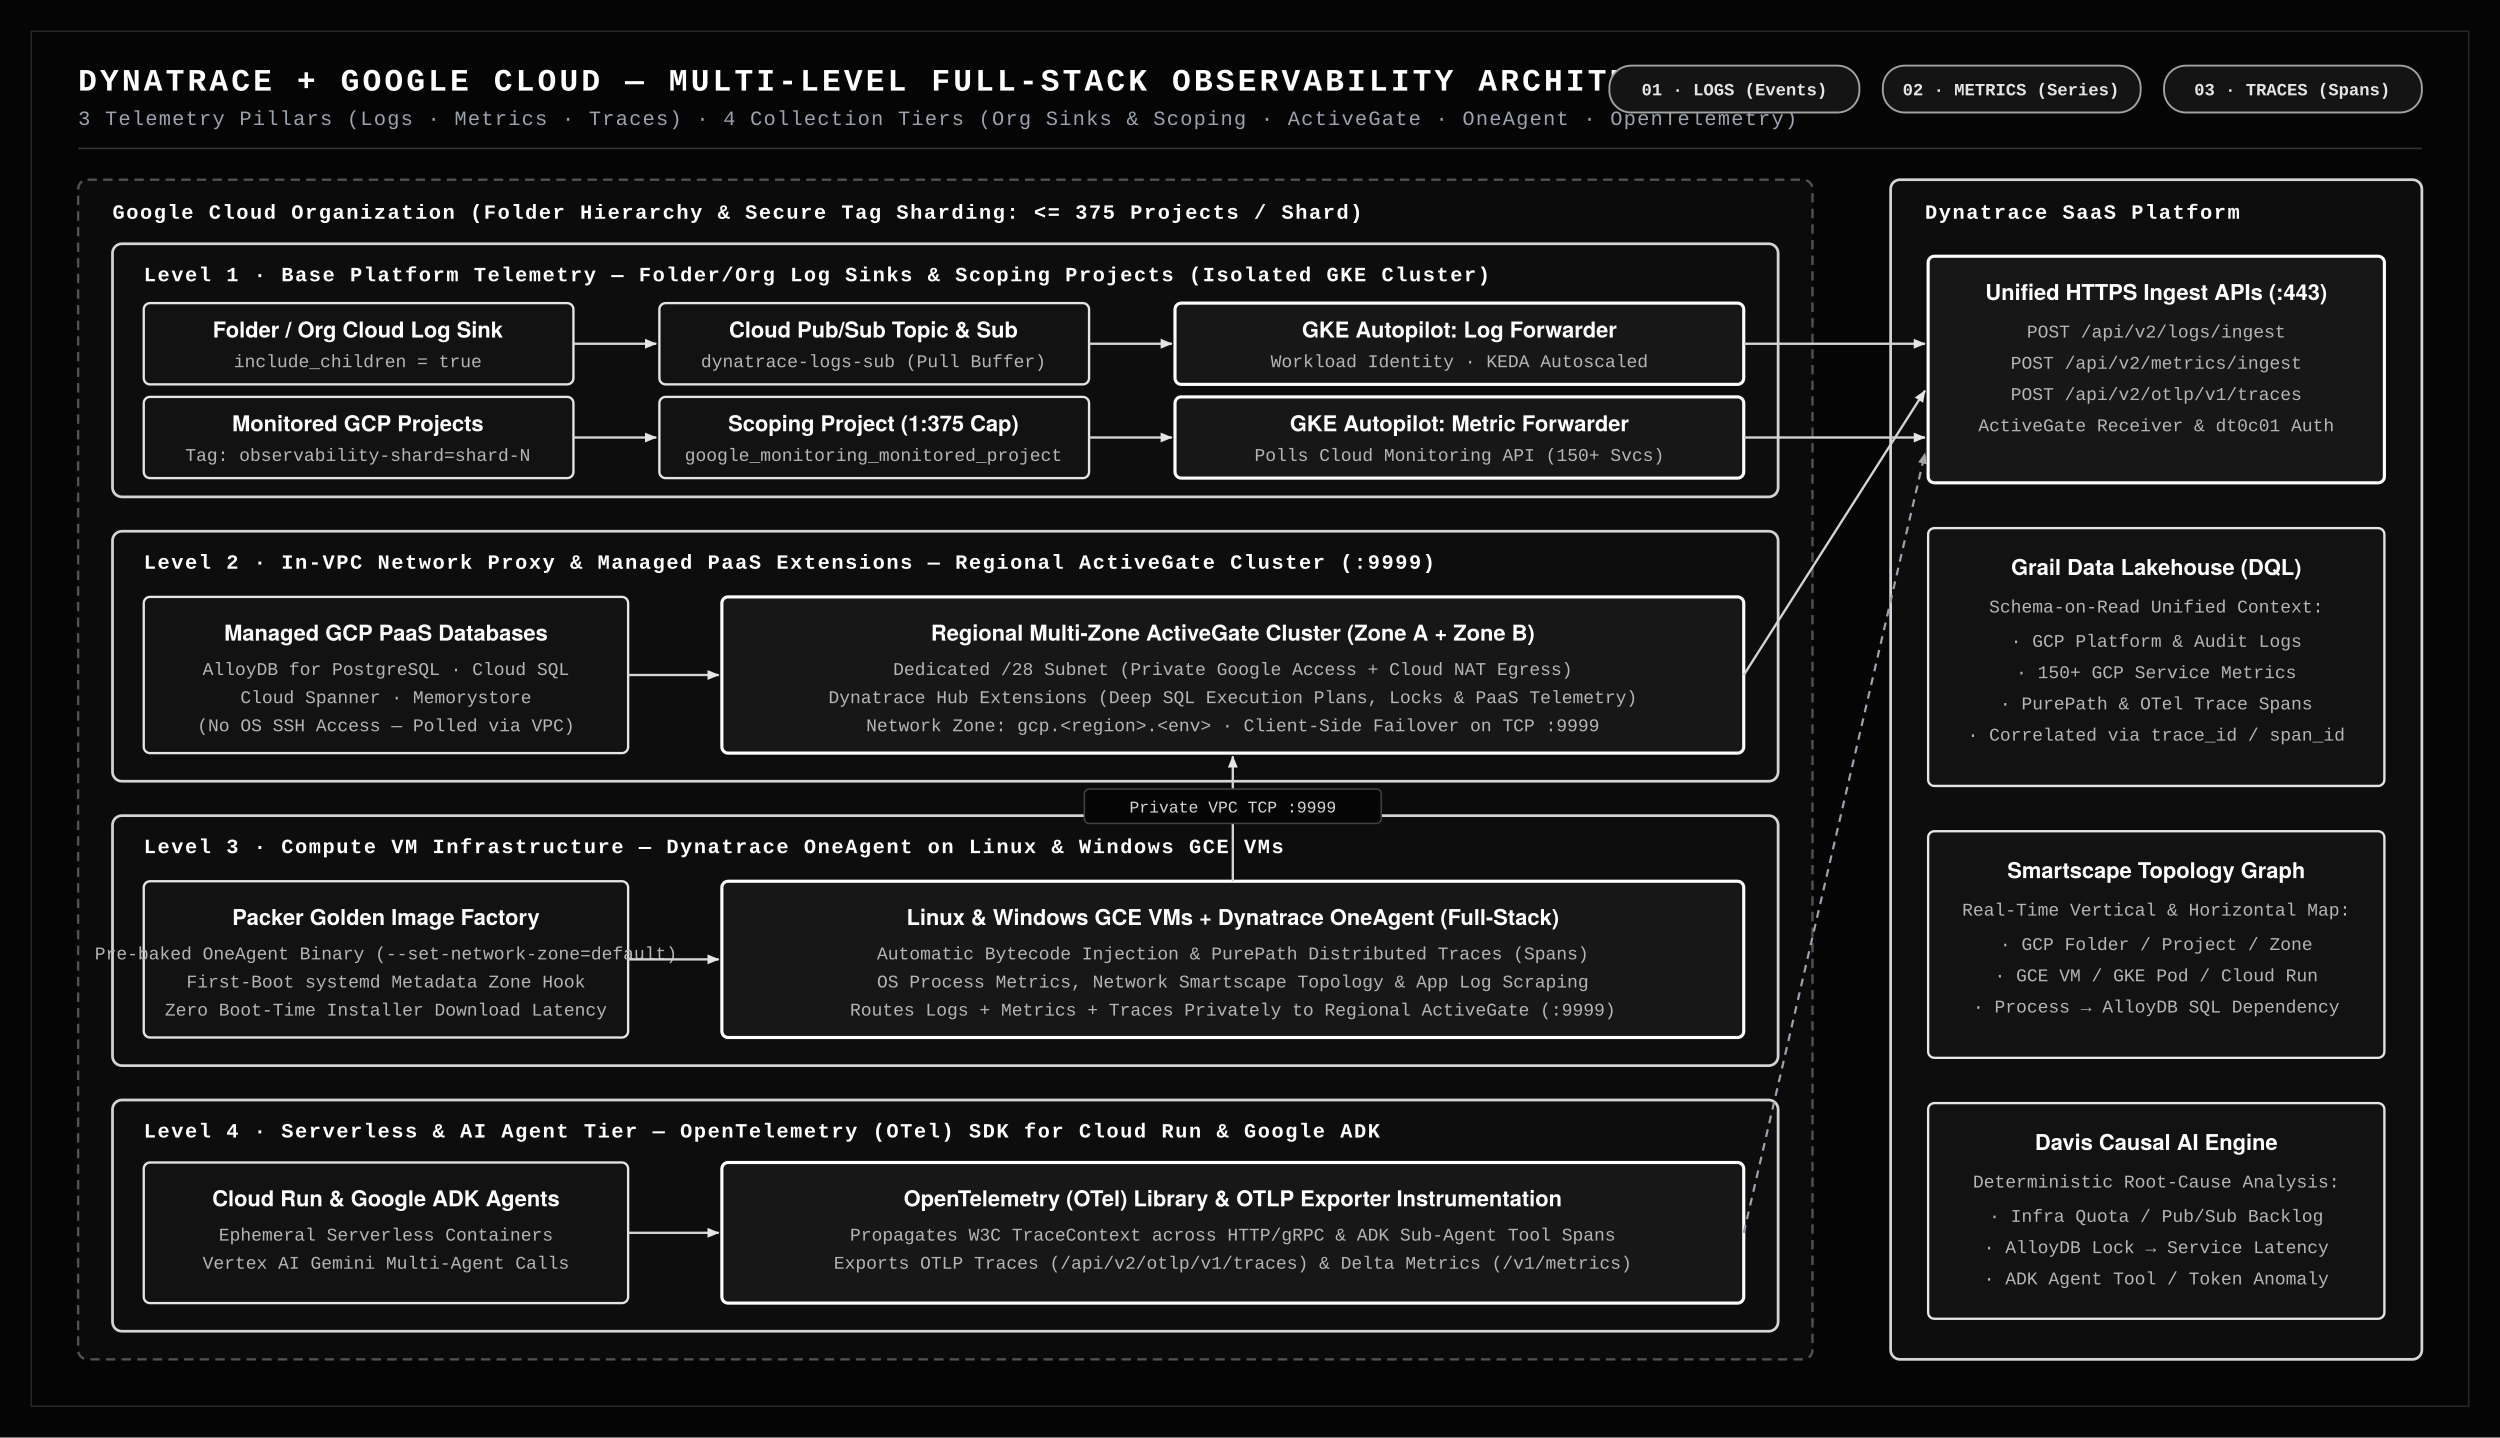
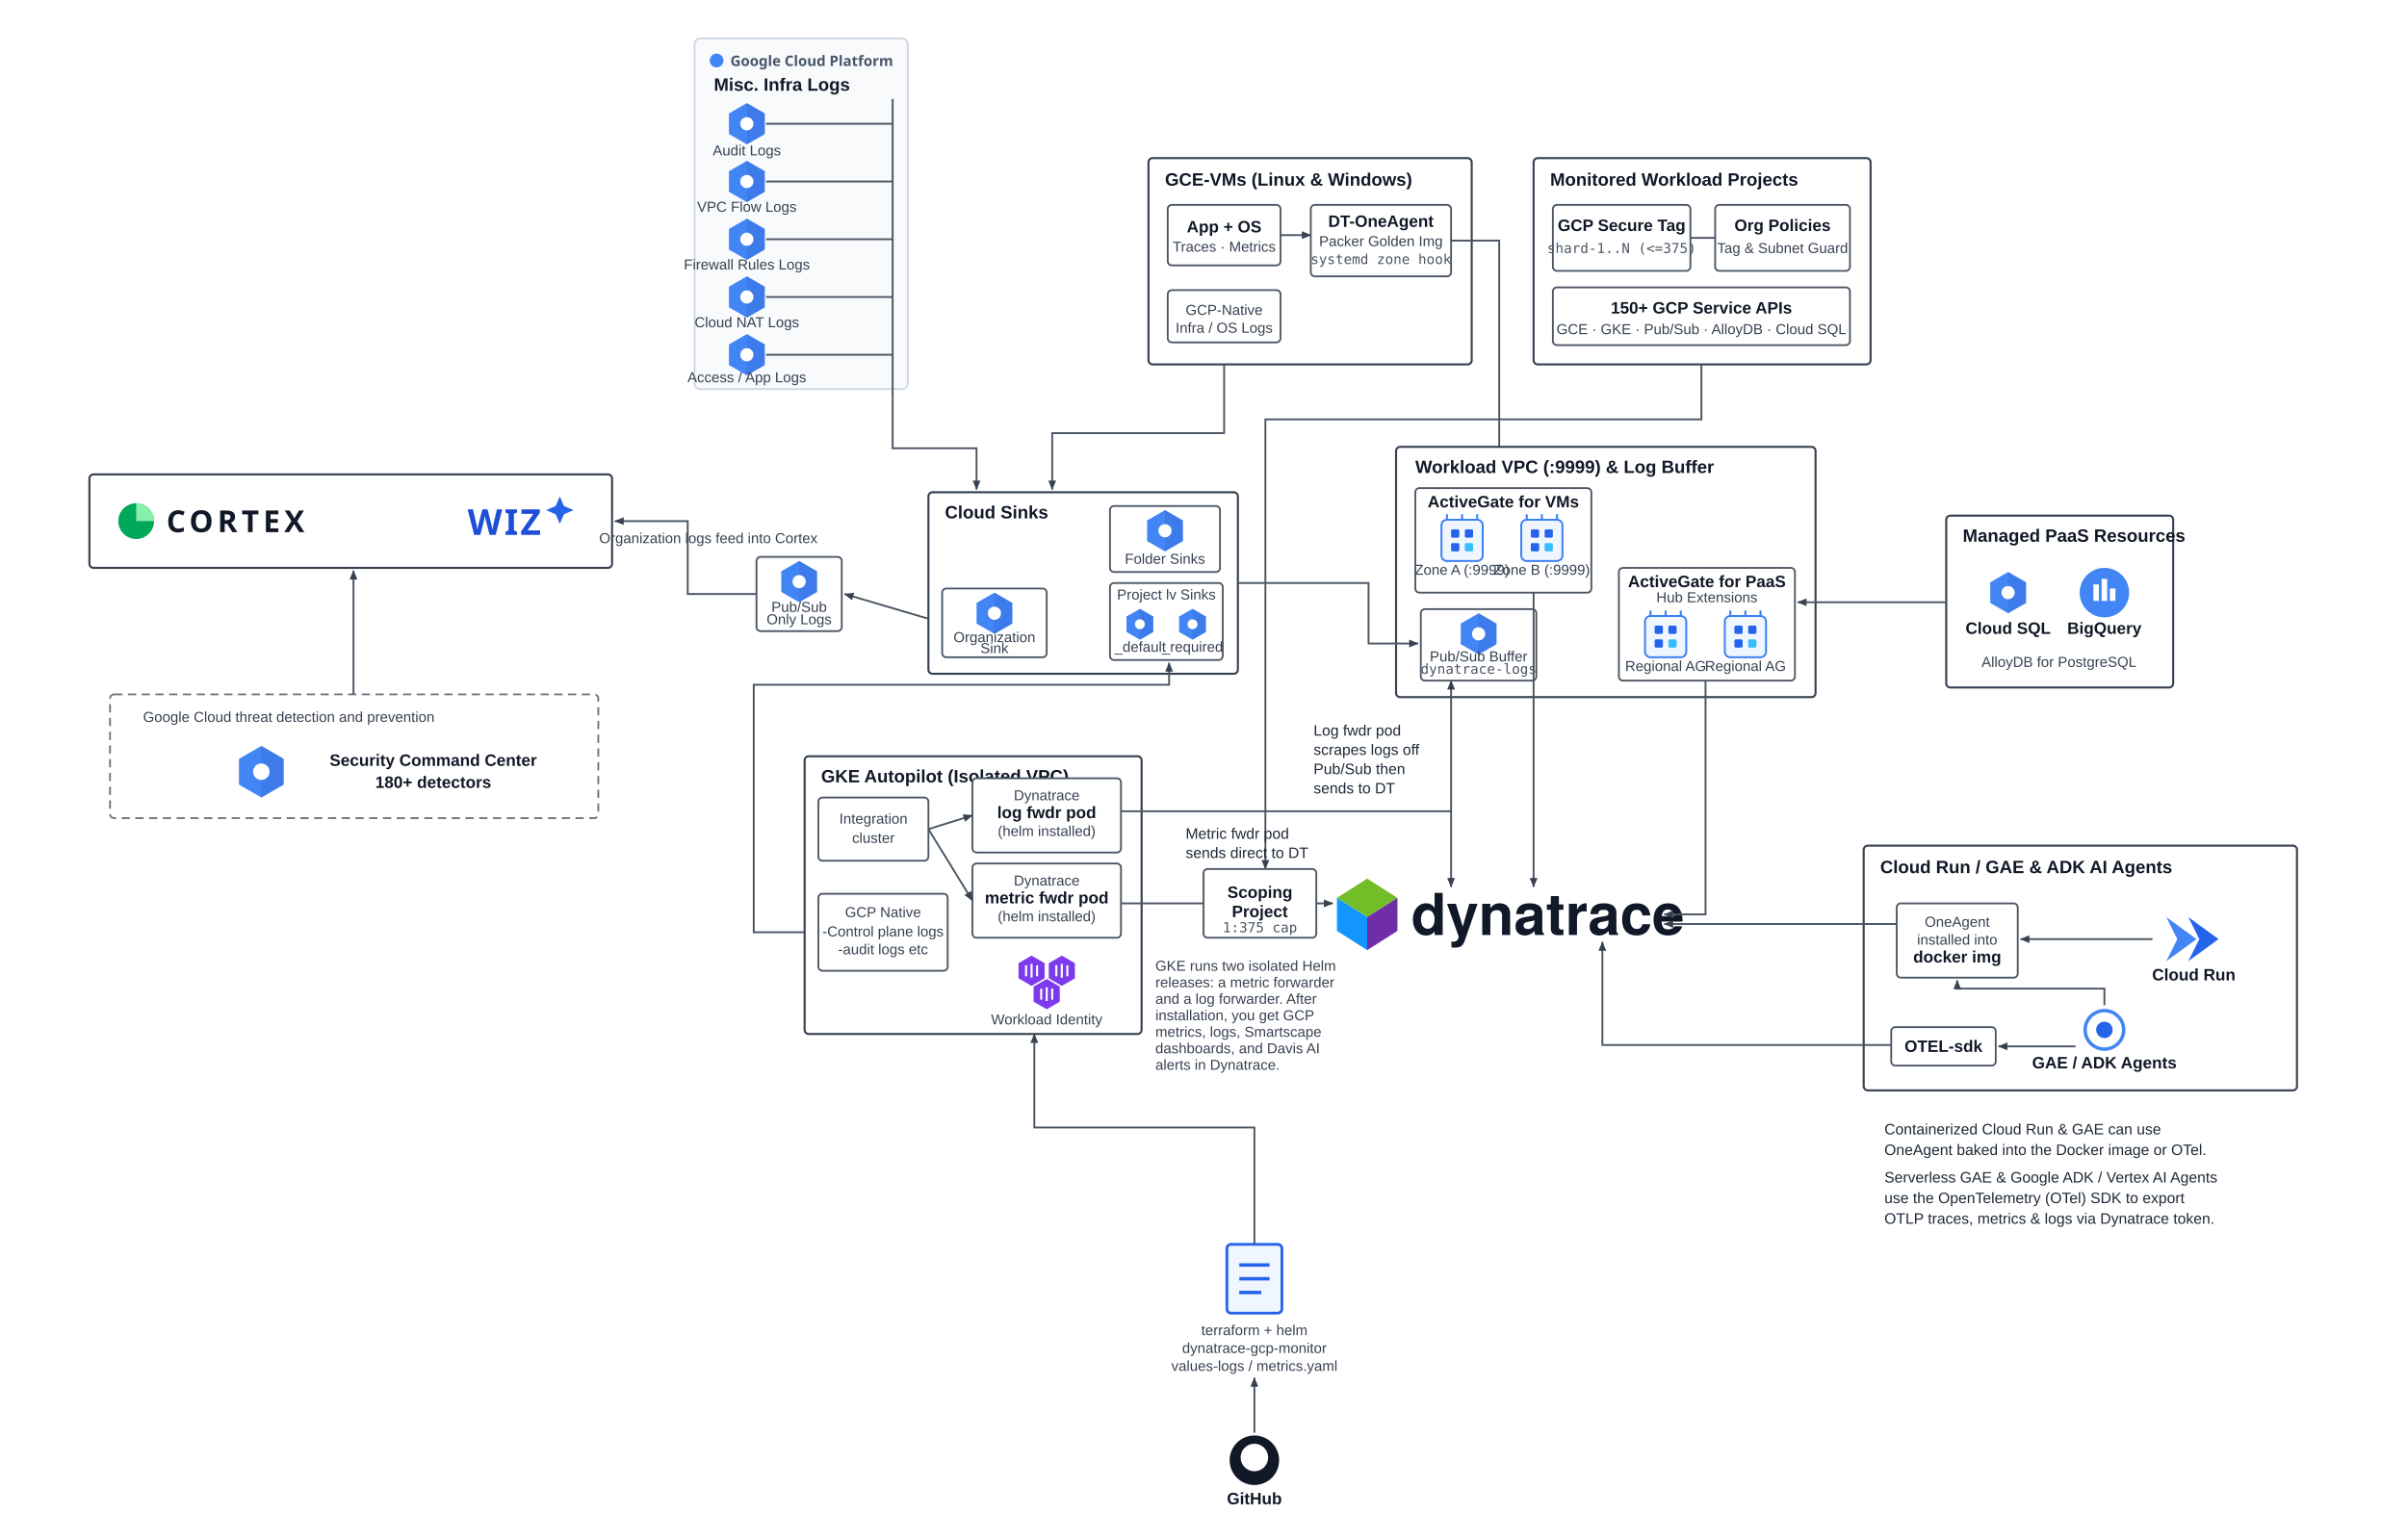
- <svg xmlns="http://www.w3.org/2000/svg" viewBox="0 0 1600 920" width="1600" height="920">
+ <svg xmlns="http://www.w3.org/2000/svg" viewBox="0 0 1750 1120" width="1750" height="1120">
  <defs>
    <marker id="arrow" viewBox="0 0 10 10" refX="8" refY="5" markerWidth="6" markerHeight="6" orient="auto-start-reverse">
-       <path d="M 0 1.5 L 8.5 5 L 0 8.5 z" fill="#e5e5e5" />
-     </marker>
-     <marker id="arrow-dim" viewBox="0 0 10 10" refX="8" refY="5" markerWidth="6" markerHeight="6" orient="auto-start-reverse">
-       <path d="M 0 1.5 L 8.5 5 L 0 8.5 z" fill="#a3a3a3" />
+       <path d="M 0 1.5 L 8.5 5 L 0 8.5 z" fill="#374151" />
    </marker>
    <style>
-       .bg { fill: #050505; }
-       .title { font-family: 'IBM Plex Mono', 'Courier New', monospace; font-size: 20px; font-weight: 700; fill: #ffffff; letter-spacing: 2px; }
-       .subtitle { font-family: 'IBM Plex Mono', 'Courier New', monospace; font-size: 13px; fill: #9ca3af; letter-spacing: 0.8px; }
-       .cluster { fill: #0b0b0b; stroke: #525252; stroke-width: 1.5; stroke-dasharray: 6 4; rx: 6; }
-       .cluster-strong { fill: #0d0d0d; stroke: #d4d4d4; stroke-width: 1.75; rx: 6; }
-       .cluster-label { font-family: 'IBM Plex Mono', 'Courier New', monospace; font-size: 13px; font-weight: 700; fill: #ffffff; letter-spacing: 1px; text-transform: uppercase; }
-       .node { fill: #121212; stroke: #e5e5e5; stroke-width: 1.5; rx: 4; }
-       .node-accent { fill: #171717; stroke: #ffffff; stroke-width: 2; rx: 4; }
-       .node-title { font-family: 'IBM Plex Sans', 'Helvetica Neue', sans-serif; font-size: 14px; font-weight: 700; fill: #ffffff; text-anchor: middle; }
-       .node-sub { font-family: 'IBM Plex Mono', 'Courier New', monospace; font-size: 11.5px; fill: #b5b5b5; text-anchor: middle; }
-       .edge { stroke: #d4d4d4; stroke-width: 1.5; fill: none; }
-       .edge-dashed { stroke: #9ca3af; stroke-width: 1.4; stroke-dasharray: 5 4; fill: none; }
-       .edge-label-bg { fill: #050505; stroke: #404040; stroke-width: 1; rx: 3; }
-       .edge-label { font-family: 'IBM Plex Mono', 'Courier New', monospace; font-size: 10.5px; fill: #d4d4d4; text-anchor: middle; }
-       .pill { fill: #141414; stroke: #a3a3a3; stroke-width: 1.2; rx: 14; }
-       .pill-text { font-family: 'IBM Plex Mono', 'Courier New', monospace; font-size: 11px; font-weight: 600; fill: #e5e5e5; text-anchor: middle; }
+       .bg { fill: #ffffff; }
+       .group-box { fill: #ffffff; stroke: #374151; stroke-width: 1.5; rx: 3; }
+       .group-dashed { fill: #ffffff; stroke: #6b7280; stroke-width: 1.3; stroke-dasharray: 6 4; rx: 3; }
+       .card { fill: #ffffff; stroke: #4b5563; stroke-width: 1.3; rx: 3; }
+       .heading { font-family: 'IBM Plex Sans', 'Helvetica Neue', Arial, sans-serif; font-size: 13px; font-weight: 700; fill: #111827; }
+       .label { font-family: 'IBM Plex Sans', 'Helvetica Neue', Arial, sans-serif; font-size: 12px; font-weight: 600; fill: #111827; text-anchor: middle; }
+       .sub { font-family: 'IBM Plex Sans', 'Helvetica Neue', Arial, sans-serif; font-size: 10.5px; fill: #374151; text-anchor: middle; }
+       .sub-left { font-family: 'IBM Plex Sans', 'Helvetica Neue', Arial, sans-serif; font-size: 10.5px; fill: #374151; }
+       .note { font-family: 'IBM Plex Sans', 'Helvetica Neue', Arial, sans-serif; font-size: 11px; fill: #1f2937; }
+       .mono { font-family: 'IBM Plex Mono', monospace; font-size: 10px; fill: #4b5563; text-anchor: middle; }
+       .wire { stroke: #4b5563; stroke-width: 1.35; fill: none; }
    </style>
+     <g id="gcp-hex">
+       <polygon points="0,-15 13,-7.5 13,7.5 0,15 -13,7.5 -13,-7.5" fill="#4285F4" />
+       <polygon points="0,-15 13,-7.5 13,7.5 0,15" fill="#3367D6" opacity="0.35" />
+       <circle cx="0" cy="0" r="4.8" fill="#ffffff" />
+     </g>
+     <g id="ag-icon">
+       <rect x="-15" y="-15" width="30" height="30" rx="4" fill="#eff6ff" stroke="#3b82f6" stroke-width="1.4" />
+       <rect x="-8" y="-8" width="6" height="6" rx="1" fill="#2563eb" />
+       <rect x="2" y="-8" width="6" height="6" rx="1" fill="#2563eb" />
+       <rect x="-8" y="2" width="6" height="6" rx="1" fill="#2563eb" />
+       <rect x="2" y="2" width="6" height="6" rx="1" fill="#38bdf8" />
+       <line x1="-11" y1="-15" x2="-11" y2="-19" stroke="#3b82f6" stroke-width="1.5" />
+       <line x1="0" y1="-15" x2="0" y2="-19" stroke="#3b82f6" stroke-width="1.5" />
+       <line x1="11" y1="-15" x2="11" y2="-19" stroke="#3b82f6" stroke-width="1.5" />
+     </g>
+     <g id="gke-pod">
+       <polygon points="0,-11 9.5,-5.5 9.5,5.5 0,11 -9.5,5.5 -9.5,-5.5" fill="#7c3aed" />
+       <line x1="-4" y1="-4" x2="-4" y2="4" stroke="#ffffff" stroke-width="1.5" />
+       <line x1="0" y1="-5" x2="0" y2="5" stroke="#ffffff" stroke-width="1.5" />
+       <line x1="4" y1="-4" x2="4" y2="4" stroke="#ffffff" stroke-width="1.5" />
+     </g>
  </defs>
-   <rect width="1600" height="920" class="bg" />
-   <rect x="20" y="20" width="1560" height="880" fill="none" stroke="#262626" stroke-width="1" />
-   <text x="50" y="58" class="title">DYNATRACE + GOOGLE CLOUD — MULTI-LEVEL FULL-STACK OBSERVABILITY ARCHITECTURE</text>
-   <text x="50" y="80" class="subtitle">3 Telemetry Pillars (Logs · Metrics · Traces) · 4 Collection Tiers (Org Sinks &amp; Scoping · ActiveGate · OneAgent · OpenTelemetry)</text>
-   <line x1="50" y1="95" x2="1550" y2="95" stroke="#333333" stroke-width="1" />
-   <rect x="1030" y="42" width="160" height="30" class="pill" />
-   <text x="1110" y="61" class="pill-text">01 · LOGS (Events)</text>
-   <rect x="1205" y="42" width="165" height="30" class="pill" />
-   <text x="1287" y="61" class="pill-text">02 · METRICS (Series)</text>
-   <rect x="1385" y="42" width="165" height="30" class="pill" />
-   <text x="1467" y="61" class="pill-text">03 · TRACES (Spans)</text>
-   <rect x="50" y="115" width="1110" height="755" class="cluster" />
-   <text x="72" y="140" class="cluster-label">Google Cloud Organization (Folder Hierarchy &amp; Secure Tag Sharding: &lt;= 375 Projects / Shard)</text>
-   <rect x="72" y="156" width="1066" height="162" class="cluster-strong" />
-   <text x="92" y="180" class="cluster-label">Level 1 · Base Platform Telemetry — Folder/Org Log Sinks &amp; Scoping Projects (Isolated GKE Cluster)</text>
-   <rect x="92" y="194" width="275" height="52" class="node" />
-   <text x="229" y="216" class="node-title">Folder / Org Cloud Log Sink</text>
-   <text x="229" y="235" class="node-sub">include_children = true</text>
-   <rect x="422" y="194" width="275" height="52" class="node" />
-   <text x="559" y="216" class="node-title">Cloud Pub/Sub Topic &amp; Sub</text>
-   <text x="559" y="235" class="node-sub">dynatrace-logs-sub (Pull Buffer)</text>
-   <rect x="752" y="194" width="364" height="52" class="node-accent" />
-   <text x="934" y="216" class="node-title">GKE Autopilot: Log Forwarder</text>
-   <text x="934" y="235" class="node-sub">Workload Identity · KEDA Autoscaled</text>
-   <line x1="367" y1="220" x2="420" y2="220" class="edge" marker-end="url(#arrow)" />
-   <line x1="697" y1="220" x2="750" y2="220" class="edge" marker-end="url(#arrow)" />
-   <rect x="92" y="254" width="275" height="52" class="node" />
-   <text x="229" y="276" class="node-title">Monitored GCP Projects</text>
-   <text x="229" y="295" class="node-sub">Tag: observability-shard=shard-N</text>
-   <rect x="422" y="254" width="275" height="52" class="node" />
-   <text x="559" y="276" class="node-title">Scoping Project (1:375 Cap)</text>
-   <text x="559" y="295" class="node-sub">google_monitoring_monitored_project</text>
-   <rect x="752" y="254" width="364" height="52" class="node-accent" />
-   <text x="934" y="276" class="node-title">GKE Autopilot: Metric Forwarder</text>
-   <text x="934" y="295" class="node-sub">Polls Cloud Monitoring API (150+ Svcs)</text>
-   <line x1="367" y1="280" x2="420" y2="280" class="edge" marker-end="url(#arrow)" />
-   <line x1="697" y1="280" x2="750" y2="280" class="edge" marker-end="url(#arrow)" />
-   <rect x="72" y="340" width="1066" height="160" class="cluster-strong" />
-   <text x="92" y="364" class="cluster-label">Level 2 · In-VPC Network Proxy &amp; Managed PaaS Extensions — Regional ActiveGate Cluster (:9999)</text>
-   <rect x="92" y="382" width="310" height="100" class="node" />
-   <text x="247" y="410" class="node-title">Managed GCP PaaS Databases</text>
-   <text x="247" y="432" class="node-sub">AlloyDB for PostgreSQL · Cloud SQL</text>
-   <text x="247" y="450" class="node-sub">Cloud Spanner · Memorystore</text>
-   <text x="247" y="468" class="node-sub">(No OS SSH Access — Polled via VPC)</text>
-   <rect x="462" y="382" width="654" height="100" class="node-accent" />
-   <text x="789" y="410" class="node-title">Regional Multi-Zone ActiveGate Cluster (Zone A + Zone B)</text>
-   <text x="789" y="432" class="node-sub">Dedicated /28 Subnet (Private Google Access + Cloud NAT Egress)</text>
-   <text x="789" y="450" class="node-sub">Dynatrace Hub Extensions (Deep SQL Execution Plans, Locks &amp; PaaS Telemetry)</text>
-   <text x="789" y="468" class="node-sub">Network Zone: gcp.&lt;region&gt;.&lt;env&gt; · Client-Side Failover on TCP :9999</text>
-   <line x1="402" y1="432" x2="460" y2="432" class="edge" marker-end="url(#arrow)" />
-   <rect x="72" y="522" width="1066" height="160" class="cluster-strong" />
-   <text x="92" y="546" class="cluster-label">Level 3 · Compute VM Infrastructure — Dynatrace OneAgent on Linux &amp; Windows GCE VMs</text>
-   <rect x="92" y="564" width="310" height="100" class="node" />
-   <text x="247" y="592" class="node-title">Packer Golden Image Factory</text>
-   <text x="247" y="614" class="node-sub">Pre-baked OneAgent Binary (--set-network-zone=default)</text>
-   <text x="247" y="632" class="node-sub">First-Boot systemd Metadata Zone Hook</text>
-   <text x="247" y="650" class="node-sub">Zero Boot-Time Installer Download Latency</text>
-   <rect x="462" y="564" width="654" height="100" class="node-accent" />
-   <text x="789" y="592" class="node-title">Linux &amp; Windows GCE VMs + Dynatrace OneAgent (Full-Stack)</text>
-   <text x="789" y="614" class="node-sub">Automatic Bytecode Injection &amp; PurePath Distributed Traces (Spans)</text>
-   <text x="789" y="632" class="node-sub">OS Process Metrics, Network Smartscape Topology &amp; App Log Scraping</text>
-   <text x="789" y="650" class="node-sub">Routes Logs + Metrics + Traces Privately to Regional ActiveGate (:9999)</text>
-   <line x1="402" y1="614" x2="460" y2="614" class="edge" marker-end="url(#arrow)" />
-   <line x1="789" y1="564" x2="789" y2="484" class="edge" marker-end="url(#arrow)" />
-   <rect x="694" y="505" width="190" height="22" class="edge-label-bg" />
-   <text x="789" y="520" class="edge-label">Private VPC TCP :9999</text>
-   <rect x="72" y="704" width="1066" height="148" class="cluster-strong" />
-   <text x="92" y="728" class="cluster-label">Level 4 · Serverless &amp; AI Agent Tier — OpenTelemetry (OTel) SDK for Cloud Run &amp; Google ADK</text>
-   <rect x="92" y="744" width="310" height="90" class="node" />
-   <text x="247" y="772" class="node-title">Cloud Run &amp; Google ADK Agents</text>
-   <text x="247" y="794" class="node-sub">Ephemeral Serverless Containers</text>
-   <text x="247" y="812" class="node-sub">Vertex AI Gemini Multi-Agent Calls</text>
-   <rect x="462" y="744" width="654" height="90" class="node-accent" />
-   <text x="789" y="772" class="node-title">OpenTelemetry (OTel) Library &amp; OTLP Exporter Instrumentation</text>
-   <text x="789" y="794" class="node-sub">Propagates W3C TraceContext across HTTP/gRPC &amp; ADK Sub-Agent Tool Spans</text>
-   <text x="789" y="812" class="node-sub">Exports OTLP Traces (/api/v2/otlp/v1/traces) &amp; Delta Metrics (/v1/metrics)</text>
-   <line x1="402" y1="789" x2="460" y2="789" class="edge" marker-end="url(#arrow)" />
-   <rect x="1210" y="115" width="340" height="755" class="cluster-strong" />
-   <text x="1232" y="140" class="cluster-label">Dynatrace SaaS Platform</text>
-   <rect x="1234" y="164" width="292" height="145" class="node-accent" />
-   <text x="1380" y="192" class="node-title">Unified HTTPS Ingest APIs (:443)</text>
-   <text x="1380" y="216" class="node-sub">POST /api/v2/logs/ingest</text>
-   <text x="1380" y="236" class="node-sub">POST /api/v2/metrics/ingest</text>
-   <text x="1380" y="256" class="node-sub">POST /api/v2/otlp/v1/traces</text>
-   <text x="1380" y="276" class="node-sub">ActiveGate Receiver &amp; dt0c01 Auth</text>
-   <rect x="1234" y="338" width="292" height="165" class="node" />
-   <text x="1380" y="368" class="node-title">Grail Data Lakehouse (DQL)</text>
-   <text x="1380" y="392" class="node-sub">Schema-on-Read Unified Context:</text>
-   <text x="1380" y="414" class="node-sub">· GCP Platform &amp; Audit Logs</text>
-   <text x="1380" y="434" class="node-sub">· 150+ GCP Service Metrics</text>
-   <text x="1380" y="454" class="node-sub">· PurePath &amp; OTel Trace Spans</text>
-   <text x="1380" y="474" class="node-sub">· Correlated via trace_id / span_id</text>
-   <rect x="1234" y="532" width="292" height="145" class="node" />
-   <text x="1380" y="562" class="node-title">Smartscape Topology Graph</text>
-   <text x="1380" y="586" class="node-sub">Real-Time Vertical &amp; Horizontal Map:</text>
-   <text x="1380" y="608" class="node-sub">· GCP Folder / Project / Zone</text>
-   <text x="1380" y="628" class="node-sub">· GCE VM / GKE Pod / Cloud Run</text>
-   <text x="1380" y="648" class="node-sub">· Process → AlloyDB SQL Dependency</text>
-   <rect x="1234" y="706" width="292" height="138" class="node" />
-   <text x="1380" y="736" class="node-title">Davis Causal AI Engine</text>
-   <text x="1380" y="760" class="node-sub">Deterministic Root-Cause Analysis:</text>
-   <text x="1380" y="782" class="node-sub">· Infra Quota / Pub/Sub Backlog</text>
-   <text x="1380" y="802" class="node-sub">· AlloyDB Lock → Service Latency</text>
-   <text x="1380" y="822" class="node-sub">· ADK Agent Tool / Token Anomaly</text>
-   <line x1="1116" y1="220" x2="1232" y2="220" class="edge" marker-end="url(#arrow)" />
-   <line x1="1116" y1="280" x2="1232" y2="280" class="edge" marker-end="url(#arrow)" />
-   <line x1="1116" y1="432" x2="1232" y2="250" class="edge" marker-end="url(#arrow)" />
-   <line x1="1116" y1="789" x2="1232" y2="290" class="edge-dashed" marker-end="url(#arrow-dim)" />
+   <rect width="1750" height="1120" class="bg" />
+   <g transform="translate(505, 28)">
+     <rect x="0" y="0" width="155" height="255" fill="#f8fafc" stroke="#cbd5e1" stroke-width="1.2" rx="4" />
+     <circle cx="16" cy="16" r="5" fill="#4285F4" />
+     <text x="26" y="20" font-family="'IBM Plex Sans', sans-serif" font-size="10.5" font-weight="600" fill="#475569">Google Cloud Platform</text>
+     <text x="14" y="38" class="heading">Misc. Infra Logs</text>
+     <use href="#gcp-hex" x="38" y="62" />
+     <text x="38" y="85" class="sub" font-size="9">Audit Logs</text>
+     <use href="#gcp-hex" x="38" y="104" />
+     <text x="38" y="126" class="sub" font-size="9">VPC Flow Logs</text>
+     <use href="#gcp-hex" x="38" y="146" />
+     <text x="38" y="168" class="sub" font-size="9">Firewall Rules Logs</text>
+     <use href="#gcp-hex" x="38" y="188" />
+     <text x="38" y="210" class="sub" font-size="9">Cloud NAT Logs</text>
+     <use href="#gcp-hex" x="38" y="230" />
+     <text x="38" y="250" class="sub" font-size="9">Access / App Logs</text>
+     <line x1="52" y1="62" x2="144" y2="62" class="wire" />
+     <line x1="52" y1="104" x2="144" y2="104" class="wire" />
+     <line x1="52" y1="146" x2="144" y2="146" class="wire" />
+     <line x1="52" y1="188" x2="144" y2="188" class="wire" />
+     <line x1="52" y1="230" x2="144" y2="230" class="wire" />
+     <line x1="144" y1="44" x2="144" y2="262" class="wire" />
+   </g>
+   <path d="M 649 290 L 649 326 L 710 326 L 710 356" class="wire" marker-end="url(#arrow)" />
+   <g transform="translate(835, 115)">
+     <rect x="0" y="0" width="235" height="150" class="group-box" />
+     <text x="12" y="20" class="heading">GCE-VMs (Linux &amp; Windows)</text>
+     <rect x="14" y="34" width="82" height="44" class="card" />
+     <text x="55" y="54" class="label">App + OS</text>
+     <text x="55" y="68" class="sub" font-size="9">Traces · Metrics</text>
+     <rect x="118" y="34" width="102" height="52" class="card" />
+     <text x="169" y="50" class="label" font-size="11">DT-OneAgent</text>
+     <text x="169" y="64" class="sub" font-size="9.5">Packer Golden Img</text>
+     <text x="169" y="77" class="mono" font-size="8.5">systemd zone hook</text>
+     <line x1="96" y1="56" x2="118" y2="56" class="wire" marker-end="url(#arrow)" />
+     <rect x="14" y="96" width="82" height="38" class="card" />
+     <text x="55" y="114" class="sub">GCP-Native</text>
+     <text x="55" y="127" class="sub" font-size="9">Infra / OS Logs</text>
+   </g>
+   <g transform="translate(1115, 115)">
+     <rect x="0" y="0" width="245" height="150" class="group-box" />
+     <text x="12" y="20" class="heading">Monitored Workload Projects</text>
+     <rect x="14" y="34" width="100" height="48" class="card" />
+     <text x="64" y="53" class="label" font-size="11">GCP Secure Tag</text>
+     <text x="64" y="69" class="mono" font-size="9">shard-1..N (&lt;=375)</text>
+     <rect x="132" y="34" width="98" height="48" class="card" />
+     <text x="181" y="53" class="label" font-size="11">Org Policies</text>
+     <text x="181" y="69" class="sub" font-size="9">Tag &amp; Subnet Guard</text>
+     <line x1="114" y1="58" x2="132" y2="58" class="wire" />
+     <rect x="14" y="94" width="216" height="42" class="card" />
+     <text x="122" y="113" class="label" font-size="11">150+ GCP Service APIs</text>
+     <text x="122" y="128" class="sub" font-size="9.5">GCE · GKE · Pub/Sub · AlloyDB · Cloud SQL</text>
+   </g>
+   <path d="M 890 265 L 890 315 L 765 315 L 765 356" class="wire" marker-end="url(#arrow)" />
+   <path d="M 1055 175 L 1090 175 L 1090 356" class="wire" marker-end="url(#arrow)" />
+   <path d="M 1237 265 L 1237 305 L 920 305 L 920 632" class="wire" marker-end="url(#arrow)" />
+   <g transform="translate(65, 345)">
+     <rect x="0" y="0" width="380" height="68" class="group-box" />
+     <circle cx="34" cy="34" r="13" fill="#00a859" />
+     <path d="M 34 21 A 13 13 0 0 1 47 34 L 34 34 Z" fill="#86efac" />
+     <text x="56" y="42" font-family="'Space Grotesk', sans-serif" font-size="22" font-weight="700" fill="#111827" letter-spacing="3">CORTEX</text>
+     <text x="275" y="44" font-family="'Space Grotesk', sans-serif" font-size="26" font-weight="700" fill="#1d4ed8" letter-spacing="1.5">WIZ</text>
+     <polygon points="342,16 345,23 352,26 345,29 342,36 339,29 332,26 339,23" fill="#2563eb" />
+   </g>
+   <g transform="translate(80, 505)">
+     <rect x="0" y="0" width="355" height="90" class="group-dashed" />
+     <text x="24" y="20" class="sub-left">Google Cloud threat detection and prevention</text>
+     <use href="#gcp-hex" x="110" y="56" transform="scale(1.25) translate(-22, -11)" />
+     <text x="235" y="52" class="label">Security Command Center</text>
+     <text x="235" y="68" class="label" fill="#1d4ed8">180+ detectors</text>
+   </g>
+   <path d="M 257 505 L 257 415" class="wire" marker-end="url(#arrow)" />
+   <g transform="translate(550, 405)">
+     <rect x="0" y="0" width="62" height="54" class="card" />
+     <use href="#gcp-hex" x="31" y="18" />
+     <text x="31" y="40" class="sub" font-size="8.5">Pub/Sub</text>
+     <text x="31" y="49" class="sub" font-size="8.5">Only Logs</text>
+   </g>
+   <text x="515" y="395" class="sub">Organization logs feed into Cortex</text>
+   <path d="M 550 432 L 500 432 L 500 379 L 447 379" class="wire" marker-end="url(#arrow)" />
+   <g transform="translate(675, 358)">
+     <rect x="0" y="0" width="225" height="132" class="group-box" />
+     <text x="12" y="19" class="heading">Cloud Sinks</text>
+     <rect x="132" y="10" width="80" height="48" class="card" />
+     <use href="#gcp-hex" x="172" y="28" />
+     <text x="172" y="52" class="sub" font-size="9">Folder Sinks</text>
+     <rect x="10" y="70" width="76" height="50" class="card" />
+     <use href="#gcp-hex" x="48" y="88" />
+     <text x="48" y="109" class="sub" font-size="8.5">Organization</text>
+     <text x="48" y="117" class="sub" font-size="8.5">Sink</text>
+     <rect x="132" y="66" width="82" height="56" class="card" />
+     <text x="173" y="78" class="sub" font-size="8.5">Project lv Sinks</text>
+     <use href="#gcp-hex" x="154" y="96" transform="scale(0.75) translate(51, 32)" />
+     <use href="#gcp-hex" x="192" y="96" transform="scale(0.75) translate(64, 32)" />
+     <text x="154" y="116" class="sub" font-size="7.5">_default</text>
+     <text x="192" y="116" class="sub" font-size="7.5">_required</text>
+   </g>
+   <line x1="675" y1="450" x2="614" y2="432" class="wire" marker-end="url(#arrow)" />
+   <g transform="translate(1015, 325)">
+     <rect x="0" y="0" width="305" height="182" class="group-box" />
+     <text x="14" y="19" class="heading">Workload VPC (:9999) &amp; Log Buffer</text>
+     <rect x="14" y="30" width="128" height="76" class="card" />
+     <text x="78" y="44" class="label" font-size="10.5">ActiveGate for VMs</text>
+     <use href="#ag-icon" x="48" y="68" />
+     <use href="#ag-icon" x="106" y="68" />
+     <text x="48" y="93" class="sub" font-size="7.5">Zone A (:9999)</text>
+     <text x="106" y="93" class="sub" font-size="7.5">Zone B (:9999)</text>
+     <rect x="18" y="118" width="84" height="52" class="card" />
+     <use href="#gcp-hex" x="60" y="136" />
+     <text x="60" y="156" class="sub" font-size="8.5">Pub/Sub Buffer</text>
+     <text x="60" y="165" class="mono" font-size="7.5">dynatrace-logs</text>
+     <rect x="162" y="88" width="128" height="82" class="card" />
+     <text x="226" y="102" class="label" font-size="10.5">ActiveGate for PaaS</text>
+     <text x="226" y="113" class="sub" font-size="9">Hub Extensions</text>
+     <use href="#ag-icon" x="196" y="138" />
+     <use href="#ag-icon" x="254" y="138" />
+     <text x="196" y="163" class="sub" font-size="7.5">Regional AG</text>
+     <text x="254" y="163" class="sub" font-size="7.5">Regional AG</text>
+   </g>
+   <path d="M 900 424 L 995 424 L 995 468 L 1031 468" class="wire" marker-end="url(#arrow)" />
+   <g transform="translate(1415, 375)">
+     <rect x="0" y="0" width="165" height="125" class="group-box" />
+     <text x="12" y="19" class="heading">Managed PaaS Resources</text>
+     <use href="#gcp-hex" x="45" y="56" />
+     <text x="45" y="86" class="label" font-size="11">Cloud SQL</text>
+     <circle cx="115" cy="56" r="18" fill="#4285F4" />
+     <rect x="107" y="50" width="4" height="12" fill="#ffffff" />
+     <rect x="113" y="46" width="4" height="16" fill="#ffffff" />
+     <rect x="119" y="53" width="4" height="9" fill="#ffffff" />
+     <text x="115" y="86" class="label" font-size="11">BigQuery</text>
+     <text x="82" y="110" class="sub" font-size="10">AlloyDB for PostgreSQL</text>
+   </g>
+   <line x1="1415" y1="438" x2="1307" y2="438" class="wire" marker-end="url(#arrow)" />
+   <g transform="translate(585, 550)">
+     <rect x="0" y="0" width="245" height="202" class="group-box" />
+     <text x="12" y="19" class="heading">GKE Autopilot (Isolated VPC)</text>
+     <rect x="10" y="30" width="80" height="46" class="card" />
+     <text x="50" y="49" class="sub">Integration</text>
+     <text x="50" y="63" class="sub">cluster</text>
+     <rect x="122" y="16" width="108" height="54" class="card" />
+     <text x="176" y="32" class="sub">Dynatrace</text>
+     <text x="176" y="45" class="label" font-size="11">log fwdr pod</text>
+     <text x="176" y="58" class="sub" font-size="9.5">(helm installed)</text>
+     <rect x="122" y="78" width="108" height="54" class="card" />
+     <text x="176" y="94" class="sub">Dynatrace</text>
+     <text x="176" y="107" class="label" font-size="11">metric fwdr pod</text>
+     <text x="176" y="120" class="sub" font-size="9.5">(helm installed)</text>
+     <line x1="90" y1="53" x2="122" y2="43" class="wire" marker-end="url(#arrow)" />
+     <line x1="90" y1="53" x2="122" y2="105" class="wire" marker-end="url(#arrow)" />
+     <rect x="10" y="100" width="94" height="56" class="card" />
+     <text x="57" y="117" class="sub">GCP Native</text>
+     <text x="57" y="131" class="sub" font-size="9.5">-Control plane logs</text>
+     <text x="57" y="144" class="sub" font-size="9.5">-audit logs etc</text>
+     <use href="#gke-pod" x="165" y="156" />
+     <use href="#gke-pod" x="187" y="156" />
+     <use href="#gke-pod" x="176" y="173" />
+     <text x="176" y="195" class="sub" font-size="10">Workload Identity</text>
+   </g>
+   <path d="M 585 678 L 548 678 L 548 498 L 850 498 L 850 482" class="wire" marker-end="url(#arrow)" />
+   <g transform="translate(875, 632)">
+     <rect x="0" y="0" width="82" height="50" class="card" />
+     <text x="41" y="21" class="label" font-size="11">Scoping</text>
+     <text x="41" y="35" class="label" font-size="11">Project</text>
+     <text x="41" y="46" class="mono" font-size="8.5">1:375 cap</text>
+   </g>
+   <line x1="815" y1="657" x2="875" y2="657" class="wire" />
+   <text x="955" y="535" class="note">Log fwdr pod</text>
+   <text x="955" y="549" class="note">scrapes logs off</text>
+   <text x="955" y="563" class="note">Pub/Sub then</text>
+   <text x="955" y="577" class="note">sends to DT</text>
+   <text x="862" y="610" class="note">Metric fwdr pod</text>
+   <text x="862" y="624" class="note">sends direct to DT</text>
+   <text x="840" y="706" class="sub-left" font-size="9.5">GKE runs two isolated Helm</text>
+   <text x="840" y="718" class="sub-left" font-size="9.5">releases: a metric forwarder</text>
+   <text x="840" y="730" class="sub-left" font-size="9.5">and a log forwarder. After</text>
+   <text x="840" y="742" class="sub-left" font-size="9.5">installation, you get GCP</text>
+   <text x="840" y="754" class="sub-left" font-size="9.5">metrics, logs, Smartscape</text>
+   <text x="840" y="766" class="sub-left" font-size="9.5">dashboards, and Davis AI</text>
+   <text x="840" y="778" class="sub-left" font-size="9.5">alerts in Dynatrace.</text>
+   <g transform="translate(972, 635)">
+     <polygon points="0,18 22,4 44,18 22,32" fill="#73BE28" />
+     <polygon points="0,18 22,32 22,56 0,42" fill="#1496FF" />
+     <polygon points="44,18 44,42 22,56 22,32" fill="#6F2DA8" />
+     <text x="54" y="45" font-family="'Space Grotesk', 'Helvetica Neue', sans-serif" font-size="42" font-weight="600" fill="#111827">dynatrace</text>
+   </g>
+   <path d="M 815 590 L 1055 590 L 1055 495" class="wire" marker-end="url(#arrow)" />
+   <path d="M 1055 590 L 1055 645" class="wire" marker-end="url(#arrow)" />
+   <line x1="957" y1="657" x2="969" y2="657" class="wire" marker-end="url(#arrow)" />
+   <path d="M 1115 431 L 1115 645" class="wire" marker-end="url(#arrow)" />
+   <path d="M 1240 495 L 1240 665 L 1210 665" class="wire" marker-end="url(#arrow)" />
+   <g transform="translate(1355, 615)">
+     <rect x="0" y="0" width="315" height="178" class="group-box" />
+     <text x="12" y="20" class="heading">Cloud Run / GAE &amp; ADK AI Agents</text>
+     <rect x="24" y="42" width="88" height="54" class="card" />
+     <text x="68" y="59" class="sub">OneAgent</text>
+     <text x="68" y="72" class="sub">installed into</text>
+     <text x="68" y="85" class="label" font-size="10.5">docker img</text>
+     <g transform="translate(238, 68)">
+       <polygon points="-18,-16 4,0 -18,16 -10,0" fill="#4285F4" />
+       <polygon points="-2,-16 20,0 -2,16 6,0" fill="#2563eb" />
+       <text x="2" y="30" class="label" font-size="11">Cloud Run</text>
+     </g>
+     <line x1="210" y1="68" x2="114" y2="68" class="wire" marker-end="url(#arrow)" />
+     <rect x="20" y="132" width="76" height="28" class="card" />
+     <text x="58" y="150" class="label" font-size="11">OTEL-sdk</text>
+     <g transform="translate(175, 134)">
+       <circle cx="0" cy="0" r="14" fill="none" stroke="#4285F4" stroke-width="2.5" />
+       <circle cx="0" cy="0" r="6" fill="#2563eb" />
+       <text x="0" y="28" class="label" font-size="11">GAE / ADK Agents</text>
+     </g>
+     <line x1="154" y1="146" x2="98" y2="146" class="wire" marker-end="url(#arrow)" />
+     <path d="M 175 116 L 175 104 L 68 104 L 68 98" class="wire" marker-end="url(#arrow)" />
+   </g>
+   <path d="M 1379 672 L 1210 672" class="wire" marker-end="url(#arrow)" />
+   <path d="M 1375 760 L 1165 760 L 1165 685" class="wire" marker-end="url(#arrow)" />
+   <text x="1370" y="825" class="note">Containerized Cloud Run &amp; GAE can use</text>
+   <text x="1370" y="840" class="note">OneAgent baked into the Docker image or OTel.</text>
+   <text x="1370" y="860" class="note">Serverless GAE &amp; Google ADK / Vertex AI Agents</text>
+   <text x="1370" y="875" class="note">use the OpenTelemetry (OTel) SDK to export</text>
+   <text x="1370" y="890" class="note">OTLP traces, metrics &amp; logs via Dynatrace token.</text>
+   <g transform="translate(892, 905)">
+     <rect x="0" y="0" width="40" height="50" rx="3" fill="#eff6ff" stroke="#2563eb" stroke-width="2" />
+     <line x1="9" y1="15" x2="31" y2="15" stroke="#2563eb" stroke-width="2.5" />
+     <line x1="9" y1="25" x2="31" y2="25" stroke="#2563eb" stroke-width="2.5" />
+     <line x1="9" y1="35" x2="25" y2="35" stroke="#2563eb" stroke-width="2.5" />
+     <text x="20" y="66" class="sub">terraform + helm</text>
+     <text x="20" y="79" class="sub">dynatrace-gcp-monitor</text>
+     <text x="20" y="92" class="sub">values-logs / metrics.yaml</text>
+   </g>
+   <path d="M 912 905 L 912 820 L 752 820 L 752 752" class="wire" marker-end="url(#arrow)" />
+   <g transform="translate(912, 1062)">
+     <circle cx="0" cy="0" r="18" fill="#111827" />
+     <circle cx="0" cy="-2" r="10" fill="#ffffff" />
+     <text x="0" y="32" class="label" font-size="11">GitHub</text>
+   </g>
+   <line x1="912" y1="1042" x2="912" y2="1002" class="wire" marker-end="url(#arrow)" />
</svg>
